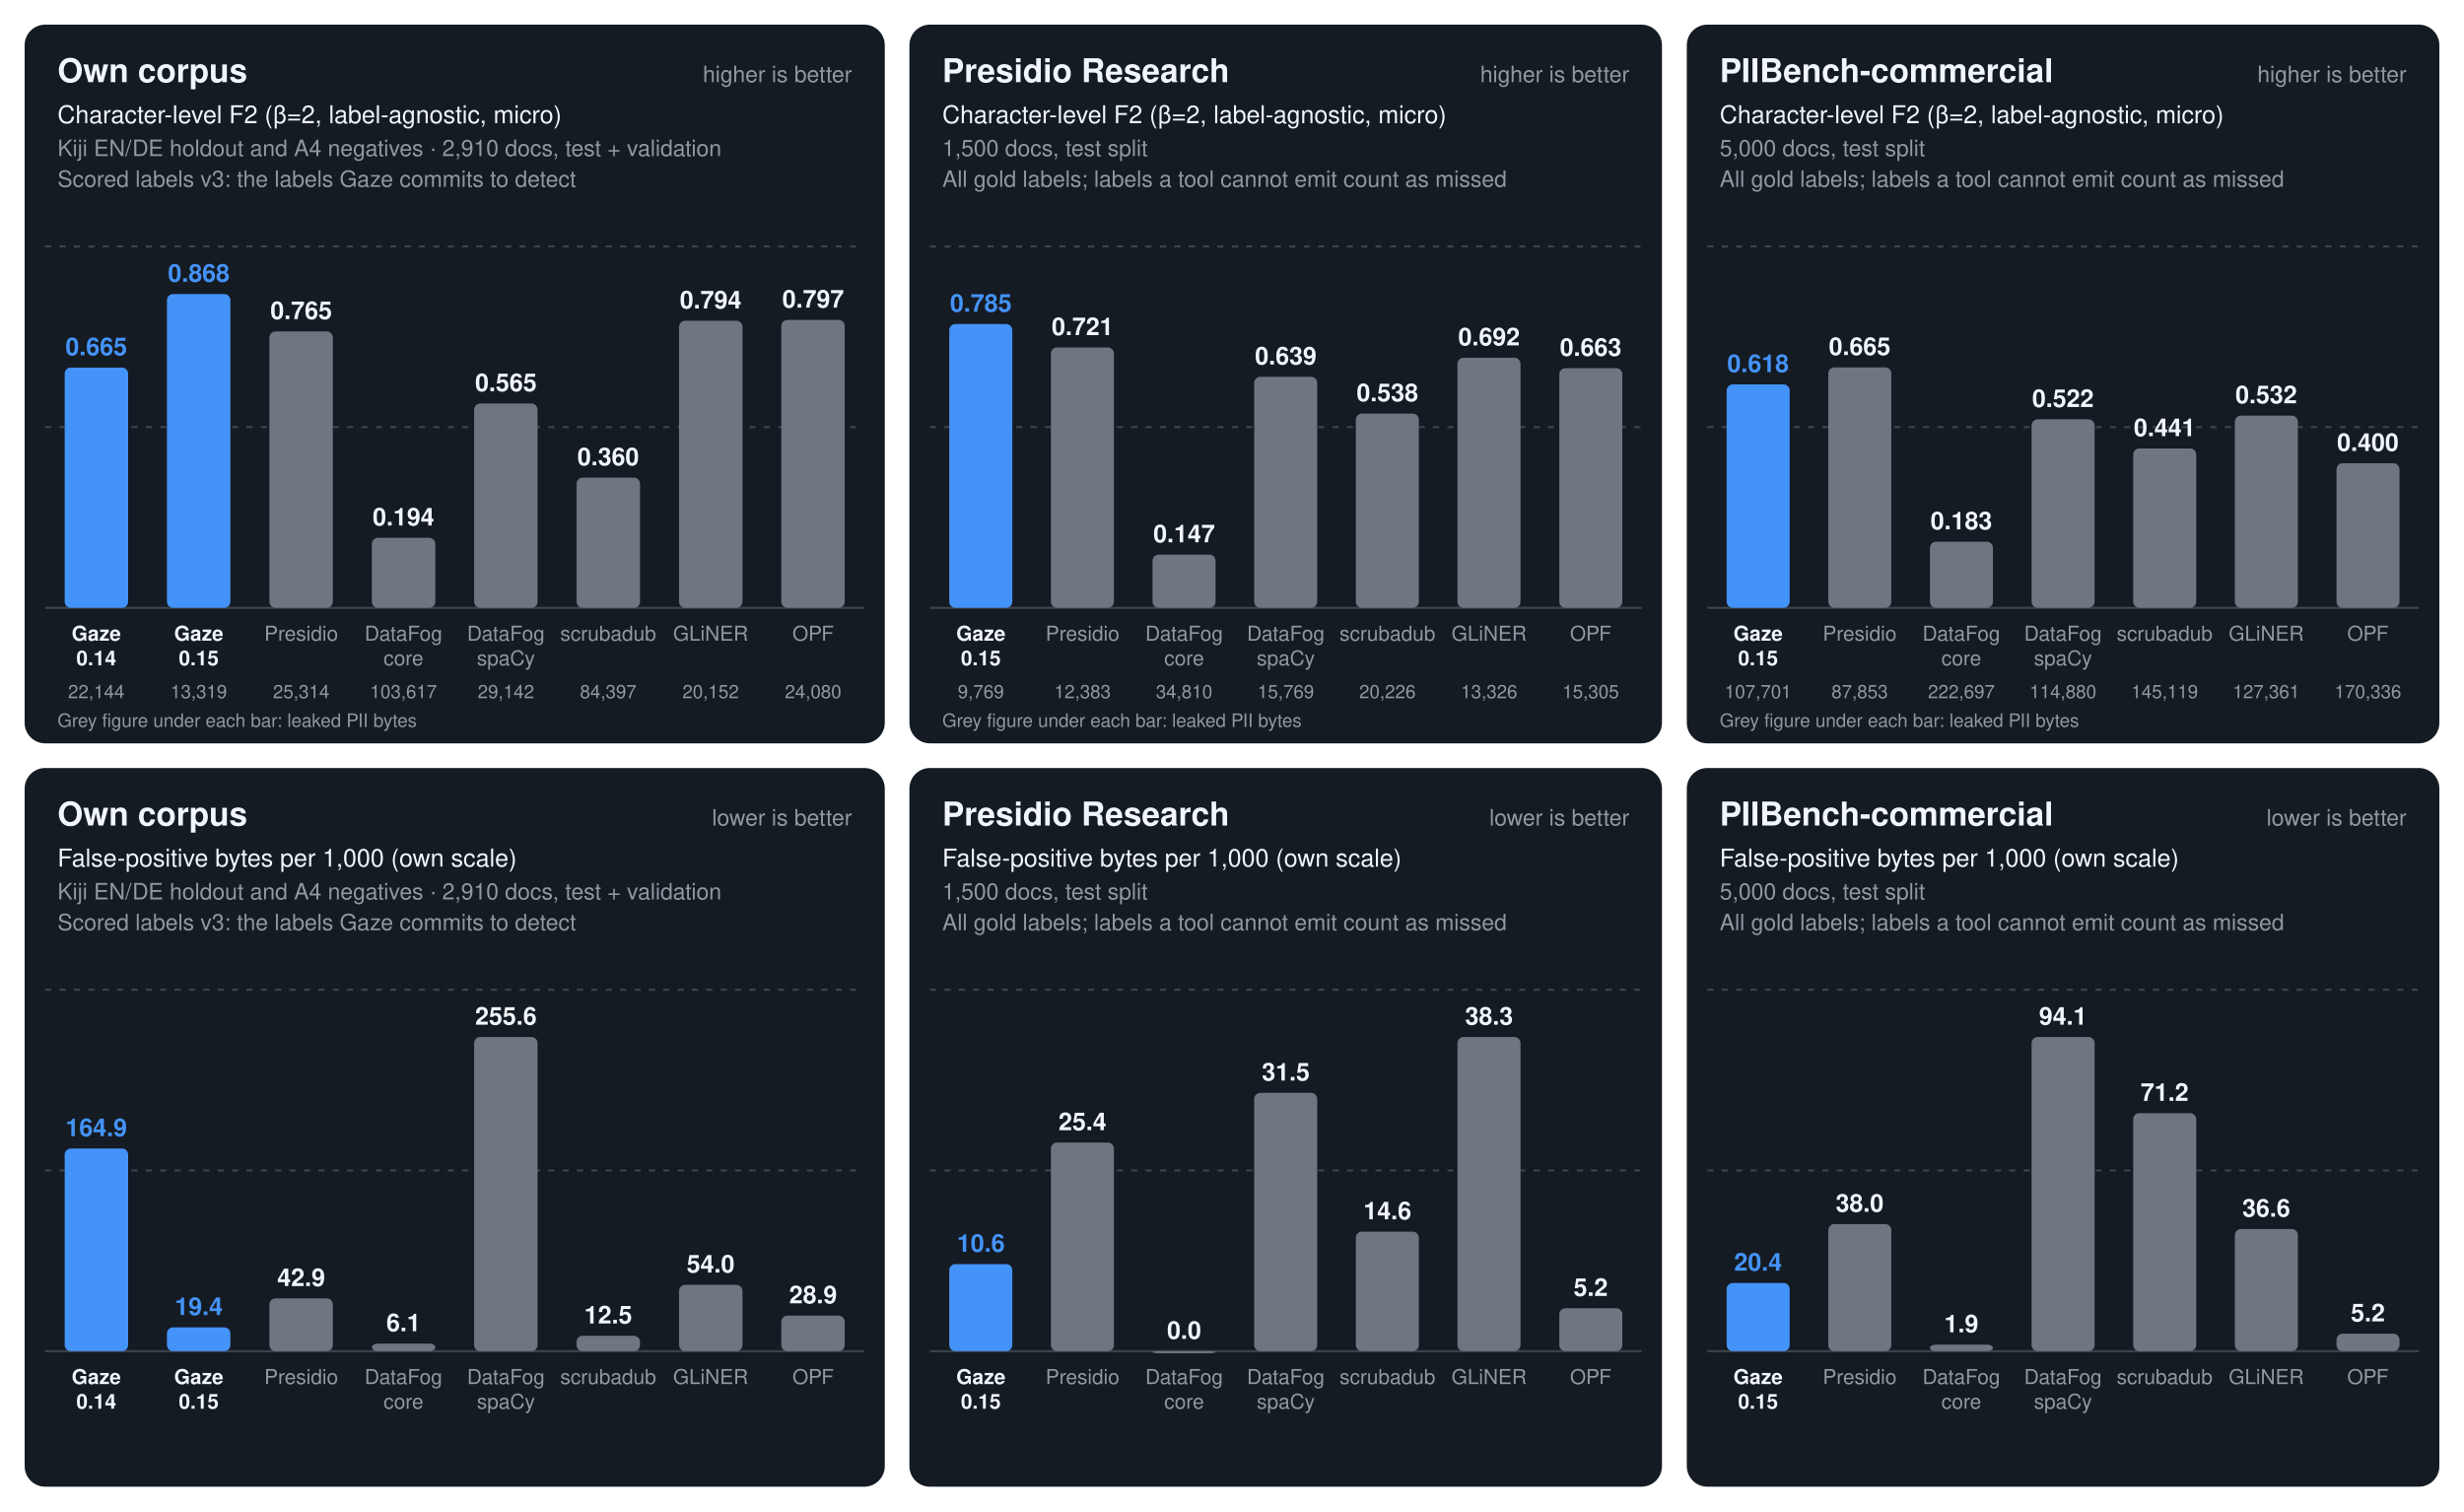
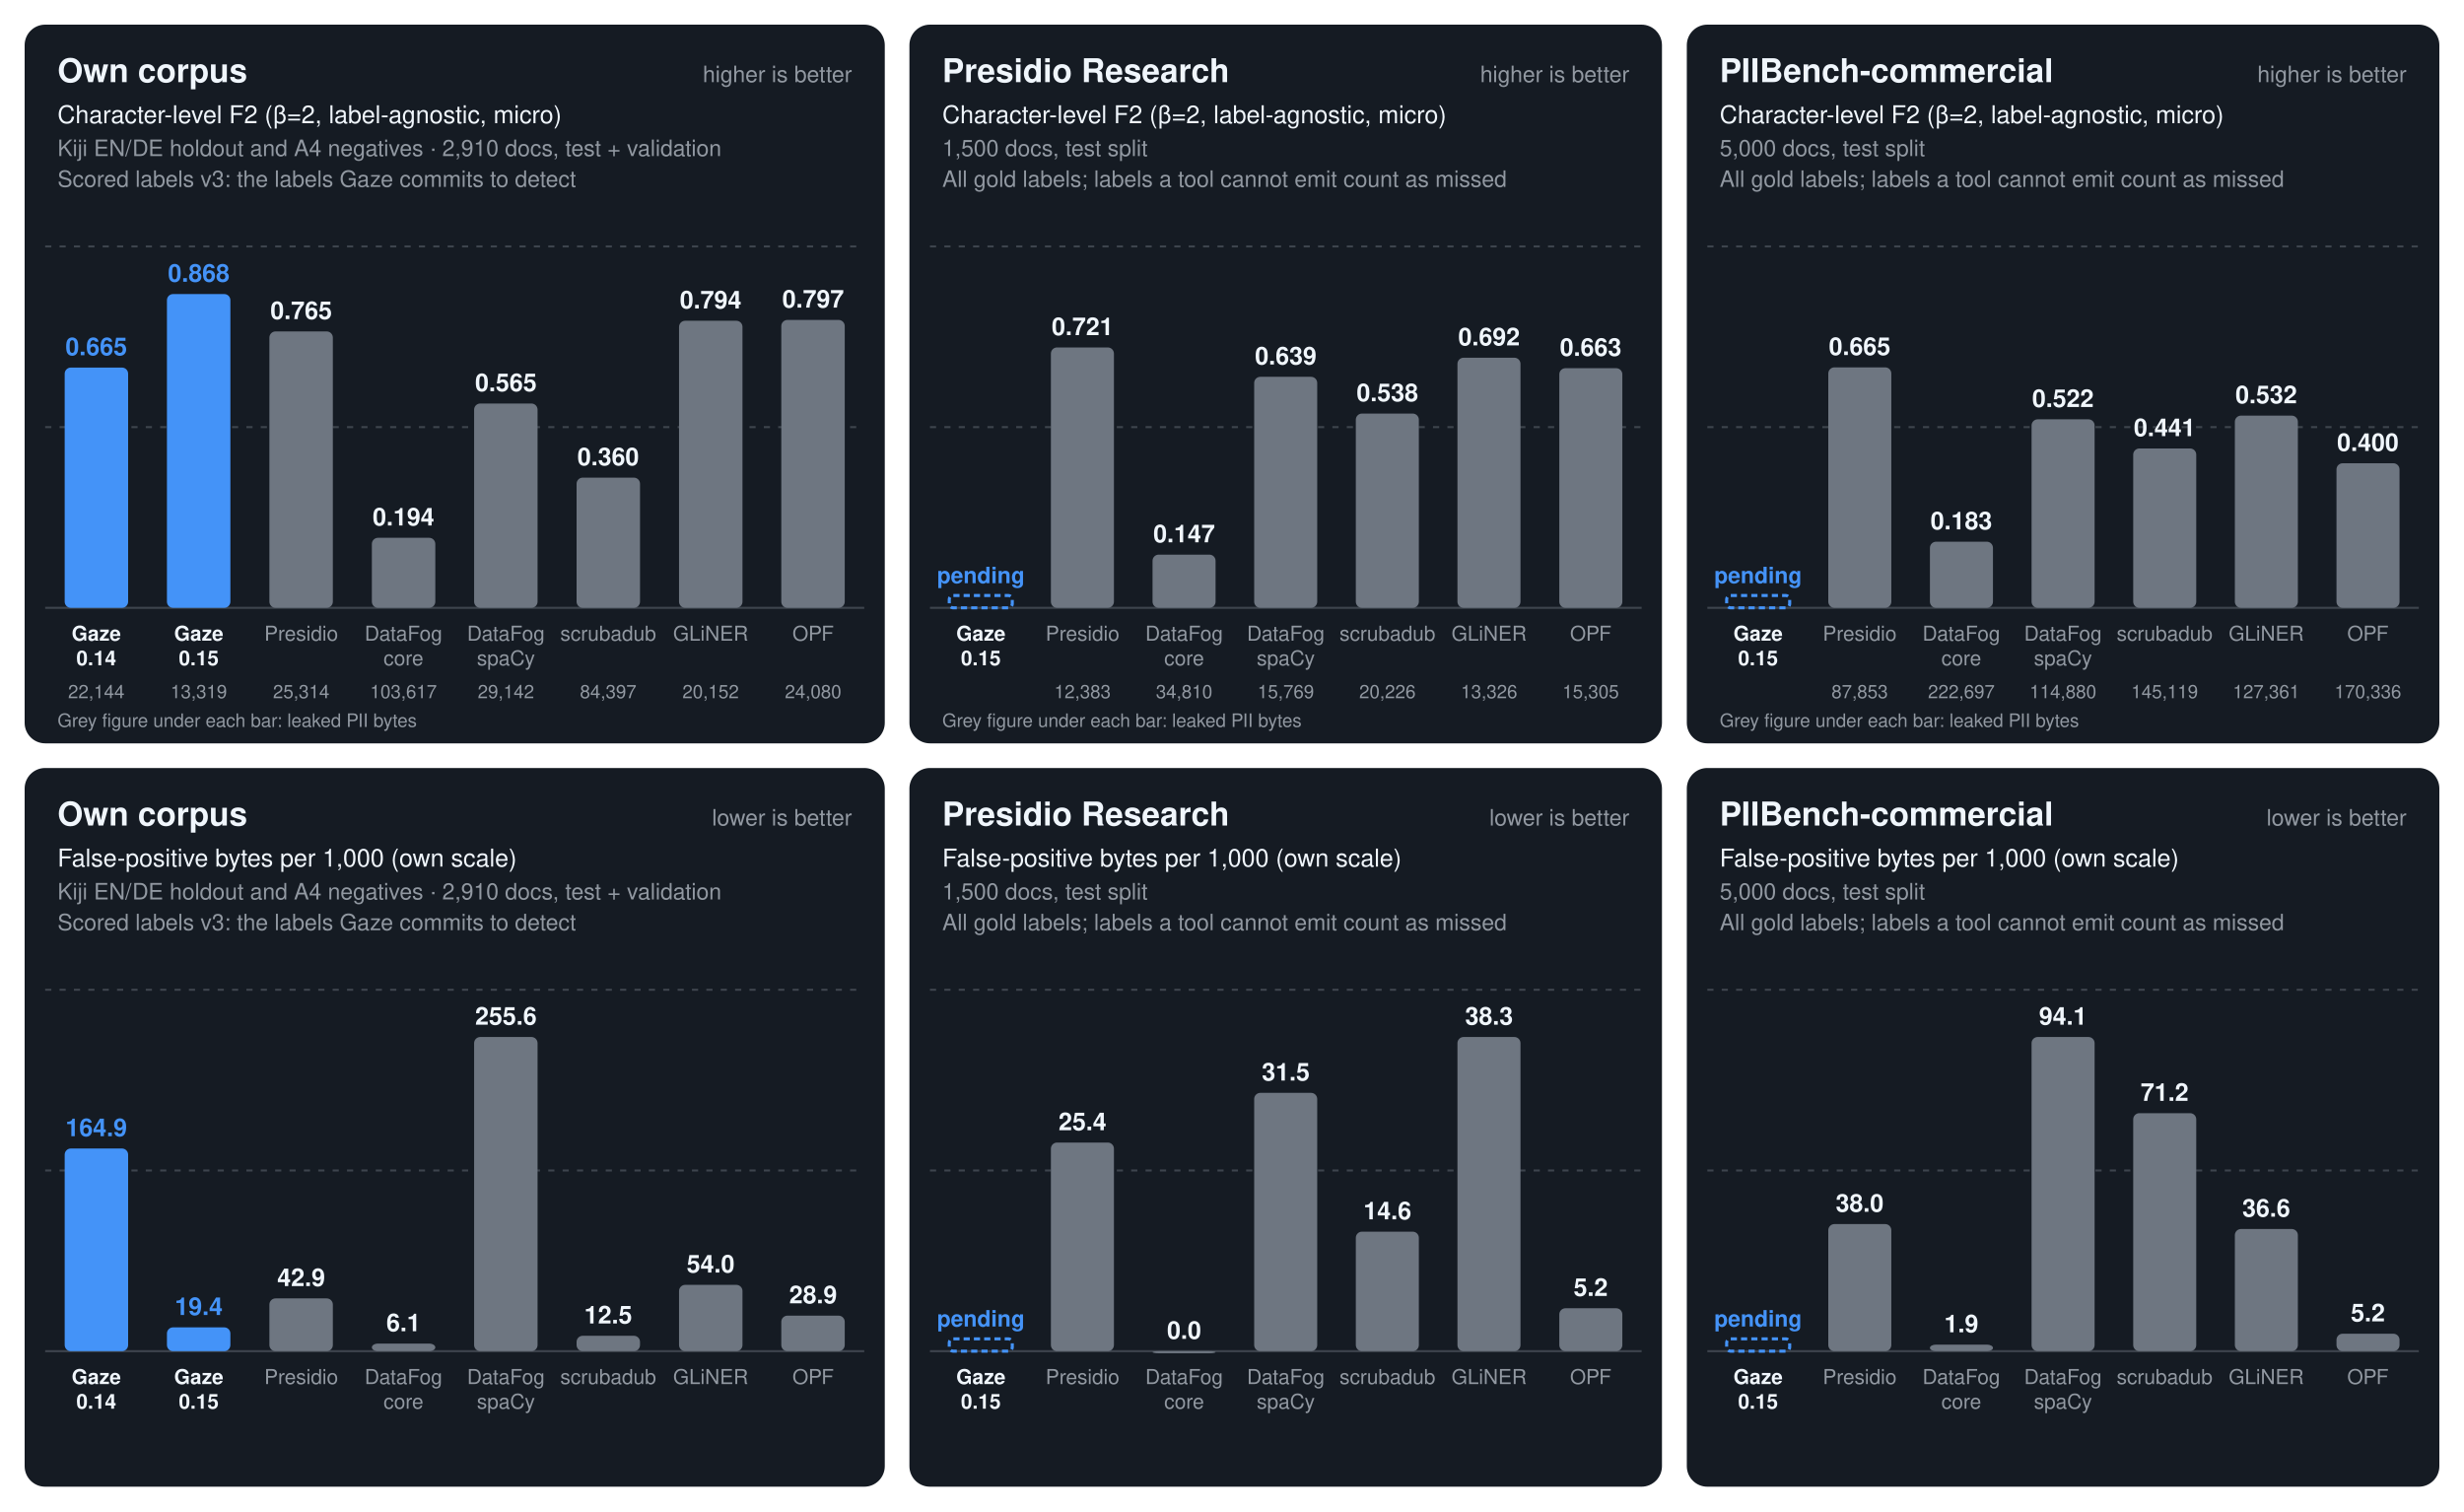
<svg xmlns="http://www.w3.org/2000/svg" viewBox="0 0 1200 736" width="1200" height="736" font-family="-apple-system,BlinkMacSystemFont,'Segoe UI',Helvetica,Arial,sans-serif" role="img" aria-label="Benchmark panels for own corpus, Presidio Research and PIIBench-commercial: character-level F2 (higher is better) with leaked PII bytes under each bar, and false-positive bytes per 1,000 bytes (lower is better), Gaze release against declared competitor configurations.">
  <rect x="12.0" y="12" width="418.9" height="350" rx="10" fill="#151b23" />
  <text x="28.0" y="40" font-size="16" font-weight="700" fill="#f0f6fc">Own corpus</text>
  <text x="414.9" y="40" font-size="11" text-anchor="end" fill="#9198a1">higher is better</text>
  <text x="28.0" y="60" font-size="12" fill="#f0f6fc">Character-level F2 (β=2, label-agnostic, micro)</text>
  <text x="28.0" y="76" font-size="11" fill="#9198a1">Kiji EN/DE holdout and A4 negatives · 2,910 docs, test + validation</text>
  <text x="28.0" y="91" font-size="11" fill="#9198a1">Scored labels v3: the labels Gaze commits to detect</text>
  <line x1="22.0" x2="420.9" y1="296.0" y2="296.0" stroke="#3d444d" stroke-width="1" />
  <line x1="22.0" x2="420.9" y1="208.0" y2="208.0" stroke="#3d444d" stroke-width="1" stroke-dasharray="3 4" />
  <line x1="22.0" x2="420.9" y1="120.0" y2="120.0" stroke="#3d444d" stroke-width="1" stroke-dasharray="3 4" />
  <rect x="31.5" y="179.0" width="30.9" height="117.0" rx="3" fill="#4493f8" />
  <text x="46.9" y="173.0" font-size="12" font-weight="700" text-anchor="middle" fill="#4493f8">0.665</text>
  <text x="46.9" y="312" font-size="10" font-weight="600" text-anchor="middle" fill="#f0f6fc">Gaze</text>
  <text x="46.9" y="324" font-size="10" font-weight="600" text-anchor="middle" fill="#f0f6fc">0.14</text>
  <text x="46.9" y="340.0" font-size="9" text-anchor="middle" fill="#9198a1">22,144</text>
  <rect x="81.3" y="143.2" width="30.9" height="152.8" rx="3" fill="#4493f8" />
  <text x="96.8" y="137.2" font-size="12" font-weight="700" text-anchor="middle" fill="#4493f8">0.868</text>
  <text x="96.8" y="312" font-size="10" font-weight="600" text-anchor="middle" fill="#f0f6fc">Gaze</text>
  <text x="96.8" y="324" font-size="10" font-weight="600" text-anchor="middle" fill="#f0f6fc">0.15</text>
  <text x="96.8" y="340.0" font-size="9" text-anchor="middle" fill="#9198a1">13,319</text>
  <rect x="131.2" y="161.4" width="30.9" height="134.6" rx="3" fill="#6e7681" />
  <text x="146.7" y="155.4" font-size="12" font-weight="700" text-anchor="middle" fill="#f0f6fc">0.765</text>
  <text x="146.7" y="312" font-size="10" font-weight="400" text-anchor="middle" fill="#9198a1" textLength="43.9" lengthAdjust="spacingAndGlyphs">Presidio</text>
  <text x="146.7" y="340.0" font-size="9" text-anchor="middle" fill="#9198a1">25,314</text>
  <rect x="181.1" y="261.9" width="30.9" height="34.1" rx="3" fill="#6e7681" />
  <text x="196.5" y="255.9" font-size="12" font-weight="700" text-anchor="middle" fill="#f0f6fc">0.194</text>
  <text x="196.5" y="312" font-size="10" font-weight="400" text-anchor="middle" fill="#9198a1">DataFog</text>
  <text x="196.5" y="324" font-size="10" font-weight="400" text-anchor="middle" fill="#9198a1">core</text>
  <text x="196.5" y="340.0" font-size="9" text-anchor="middle" fill="#9198a1">103,617</text>
  <rect x="230.9" y="196.5" width="30.9" height="99.5" rx="3" fill="#6e7681" />
  <text x="246.4" y="190.5" font-size="12" font-weight="700" text-anchor="middle" fill="#f0f6fc">0.565</text>
  <text x="246.4" y="312" font-size="10" font-weight="400" text-anchor="middle" fill="#9198a1">DataFog</text>
  <text x="246.4" y="324" font-size="10" font-weight="400" text-anchor="middle" fill="#9198a1">spaCy</text>
  <text x="246.4" y="340.0" font-size="9" text-anchor="middle" fill="#9198a1">29,142</text>
  <rect x="280.8" y="232.6" width="30.9" height="63.4" rx="3" fill="#6e7681" />
  <text x="296.2" y="226.6" font-size="12" font-weight="700" text-anchor="middle" fill="#f0f6fc">0.360</text>
  <text x="296.2" y="312" font-size="10" font-weight="400" text-anchor="middle" fill="#9198a1" textLength="43.9" lengthAdjust="spacingAndGlyphs">scrubadub</text>
  <text x="296.2" y="340.0" font-size="9" text-anchor="middle" fill="#9198a1">84,397</text>
  <rect x="330.7" y="156.2" width="30.9" height="139.8" rx="3" fill="#6e7681" />
  <text x="346.1" y="150.2" font-size="12" font-weight="700" text-anchor="middle" fill="#f0f6fc">0.794</text>
  <text x="346.1" y="312" font-size="10" font-weight="400" text-anchor="middle" fill="#9198a1">GLiNER</text>
  <text x="346.1" y="340.0" font-size="9" text-anchor="middle" fill="#9198a1">20,152</text>
  <rect x="380.5" y="155.8" width="30.9" height="140.2" rx="3" fill="#6e7681" />
  <text x="396.0" y="149.8" font-size="12" font-weight="700" text-anchor="middle" fill="#f0f6fc">0.797</text>
  <text x="396.0" y="312" font-size="10" font-weight="400" text-anchor="middle" fill="#9198a1">OPF</text>
  <text x="396.0" y="340.0" font-size="9" text-anchor="middle" fill="#9198a1">24,080</text>
  <text x="28.0" y="354" font-size="9" fill="#9198a1">Grey figure under each bar: leaked PII bytes</text>
  <rect x="442.9" y="12" width="366.5" height="350" rx="10" fill="#151b23" />
  <text x="458.9" y="40" font-size="16" font-weight="700" fill="#f0f6fc">Presidio Research</text>
  <text x="793.5" y="40" font-size="11" text-anchor="end" fill="#9198a1">higher is better</text>
  <text x="458.9" y="60" font-size="12" fill="#f0f6fc">Character-level F2 (β=2, label-agnostic, micro)</text>
  <text x="458.9" y="76" font-size="11" fill="#9198a1">1,500 docs, test split</text>
  <text x="458.9" y="91" font-size="11" fill="#9198a1">All gold labels; labels a tool cannot emit count as missed</text>
  <line x1="452.9" x2="799.5" y1="296.0" y2="296.0" stroke="#3d444d" stroke-width="1" />
  <line x1="452.9" x2="799.5" y1="208.0" y2="208.0" stroke="#3d444d" stroke-width="1" stroke-dasharray="3 4" />
  <line x1="452.9" x2="799.5" y1="120.0" y2="120.0" stroke="#3d444d" stroke-width="1" stroke-dasharray="3 4" />
-   <rect x="462.3" y="157.8" width="30.7" height="138.2" rx="3" fill="#4493f8" />
-   <text x="477.7" y="151.8" font-size="12" font-weight="700" text-anchor="middle" fill="#4493f8">0.785</text>
+   <rect x="462.3" y="290.0" width="30.7" height="6" rx="2" fill="none" stroke="#4493f8" stroke-width="1.5" stroke-dasharray="3 2" />
+   <text x="477.7" y="284.0" font-size="11" font-weight="700" text-anchor="middle" fill="#4493f8">pending</text>
  <text x="477.7" y="312" font-size="10" font-weight="600" text-anchor="middle" fill="#f0f6fc">Gaze</text>
  <text x="477.7" y="324" font-size="10" font-weight="600" text-anchor="middle" fill="#f0f6fc">0.15</text>
-   <text x="477.7" y="340.0" font-size="9" text-anchor="middle" fill="#9198a1">9,769</text>
  <rect x="511.8" y="169.2" width="30.7" height="126.8" rx="3" fill="#6e7681" />
  <text x="527.2" y="163.2" font-size="12" font-weight="700" text-anchor="middle" fill="#f0f6fc">0.721</text>
  <text x="527.2" y="312" font-size="10" font-weight="400" text-anchor="middle" fill="#9198a1" textLength="43.5" lengthAdjust="spacingAndGlyphs">Presidio</text>
  <text x="527.2" y="340.0" font-size="9" text-anchor="middle" fill="#9198a1">12,383</text>
  <rect x="561.3" y="270.1" width="30.7" height="25.9" rx="3" fill="#6e7681" />
  <text x="576.7" y="264.1" font-size="12" font-weight="700" text-anchor="middle" fill="#f0f6fc">0.147</text>
  <text x="576.7" y="312" font-size="10" font-weight="400" text-anchor="middle" fill="#9198a1">DataFog</text>
  <text x="576.7" y="324" font-size="10" font-weight="400" text-anchor="middle" fill="#9198a1">core</text>
  <text x="576.7" y="340.0" font-size="9" text-anchor="middle" fill="#9198a1">34,810</text>
  <rect x="610.8" y="183.5" width="30.7" height="112.5" rx="3" fill="#6e7681" />
  <text x="626.2" y="177.5" font-size="12" font-weight="700" text-anchor="middle" fill="#f0f6fc">0.639</text>
  <text x="626.2" y="312" font-size="10" font-weight="400" text-anchor="middle" fill="#9198a1">DataFog</text>
  <text x="626.2" y="324" font-size="10" font-weight="400" text-anchor="middle" fill="#9198a1">spaCy</text>
  <text x="626.2" y="340.0" font-size="9" text-anchor="middle" fill="#9198a1">15,769</text>
  <rect x="660.3" y="201.4" width="30.7" height="94.6" rx="3" fill="#6e7681" />
  <text x="675.7" y="195.4" font-size="12" font-weight="700" text-anchor="middle" fill="#f0f6fc">0.538</text>
  <text x="675.7" y="312" font-size="10" font-weight="400" text-anchor="middle" fill="#9198a1" textLength="43.5" lengthAdjust="spacingAndGlyphs">scrubadub</text>
  <text x="675.7" y="340.0" font-size="9" text-anchor="middle" fill="#9198a1">20,226</text>
  <rect x="709.8" y="174.2" width="30.7" height="121.8" rx="3" fill="#6e7681" />
  <text x="725.2" y="168.2" font-size="12" font-weight="700" text-anchor="middle" fill="#f0f6fc">0.692</text>
  <text x="725.2" y="312" font-size="10" font-weight="400" text-anchor="middle" fill="#9198a1">GLiNER</text>
  <text x="725.2" y="340.0" font-size="9" text-anchor="middle" fill="#9198a1">13,326</text>
  <rect x="759.4" y="179.3" width="30.7" height="116.7" rx="3" fill="#6e7681" />
  <text x="774.7" y="173.3" font-size="12" font-weight="700" text-anchor="middle" fill="#f0f6fc">0.663</text>
  <text x="774.7" y="312" font-size="10" font-weight="400" text-anchor="middle" fill="#9198a1">OPF</text>
  <text x="774.7" y="340.0" font-size="9" text-anchor="middle" fill="#9198a1">15,305</text>
  <text x="458.9" y="354" font-size="9" fill="#9198a1">Grey figure under each bar: leaked PII bytes</text>
  <rect x="821.5" y="12" width="366.5" height="350" rx="10" fill="#151b23" />
  <text x="837.5" y="40" font-size="16" font-weight="700" fill="#f0f6fc">PIIBench-commercial</text>
  <text x="1172.0" y="40" font-size="11" text-anchor="end" fill="#9198a1">higher is better</text>
  <text x="837.5" y="60" font-size="12" fill="#f0f6fc">Character-level F2 (β=2, label-agnostic, micro)</text>
  <text x="837.5" y="76" font-size="11" fill="#9198a1">5,000 docs, test split</text>
  <text x="837.5" y="91" font-size="11" fill="#9198a1">All gold labels; labels a tool cannot emit count as missed</text>
  <line x1="831.5" x2="1178.0" y1="296.0" y2="296.0" stroke="#3d444d" stroke-width="1" />
  <line x1="831.5" x2="1178.0" y1="208.0" y2="208.0" stroke="#3d444d" stroke-width="1" stroke-dasharray="3 4" />
  <line x1="831.5" x2="1178.0" y1="120.0" y2="120.0" stroke="#3d444d" stroke-width="1" stroke-dasharray="3 4" />
-   <rect x="840.9" y="187.2" width="30.7" height="108.8" rx="3" fill="#4493f8" />
-   <text x="856.2" y="181.2" font-size="12" font-weight="700" text-anchor="middle" fill="#4493f8">0.618</text>
+   <rect x="840.9" y="290.0" width="30.7" height="6" rx="2" fill="none" stroke="#4493f8" stroke-width="1.5" stroke-dasharray="3 2" />
+   <text x="856.2" y="284.0" font-size="11" font-weight="700" text-anchor="middle" fill="#4493f8">pending</text>
  <text x="856.2" y="312" font-size="10" font-weight="600" text-anchor="middle" fill="#f0f6fc">Gaze</text>
  <text x="856.2" y="324" font-size="10" font-weight="600" text-anchor="middle" fill="#f0f6fc">0.15</text>
-   <text x="856.2" y="340.0" font-size="9" text-anchor="middle" fill="#9198a1">107,701</text>
  <rect x="890.4" y="178.9" width="30.7" height="117.1" rx="3" fill="#6e7681" />
  <text x="905.7" y="172.9" font-size="12" font-weight="700" text-anchor="middle" fill="#f0f6fc">0.665</text>
  <text x="905.7" y="312" font-size="10" font-weight="400" text-anchor="middle" fill="#9198a1" textLength="43.5" lengthAdjust="spacingAndGlyphs">Presidio</text>
  <text x="905.7" y="340.0" font-size="9" text-anchor="middle" fill="#9198a1">87,853</text>
  <rect x="939.9" y="263.8" width="30.7" height="32.2" rx="3" fill="#6e7681" />
  <text x="955.2" y="257.8" font-size="12" font-weight="700" text-anchor="middle" fill="#f0f6fc">0.183</text>
  <text x="955.2" y="312" font-size="10" font-weight="400" text-anchor="middle" fill="#9198a1">DataFog</text>
  <text x="955.2" y="324" font-size="10" font-weight="400" text-anchor="middle" fill="#9198a1">core</text>
  <text x="955.2" y="340.0" font-size="9" text-anchor="middle" fill="#9198a1">222,697</text>
  <rect x="989.4" y="204.2" width="30.7" height="91.8" rx="3" fill="#6e7681" />
  <text x="1004.7" y="198.2" font-size="12" font-weight="700" text-anchor="middle" fill="#f0f6fc">0.522</text>
  <text x="1004.7" y="312" font-size="10" font-weight="400" text-anchor="middle" fill="#9198a1">DataFog</text>
  <text x="1004.7" y="324" font-size="10" font-weight="400" text-anchor="middle" fill="#9198a1">spaCy</text>
  <text x="1004.7" y="340.0" font-size="9" text-anchor="middle" fill="#9198a1">114,880</text>
  <rect x="1038.9" y="218.4" width="30.7" height="77.6" rx="3" fill="#6e7681" />
  <text x="1054.2" y="212.4" font-size="12" font-weight="700" text-anchor="middle" fill="#f0f6fc">0.441</text>
  <text x="1054.2" y="312" font-size="10" font-weight="400" text-anchor="middle" fill="#9198a1" textLength="43.5" lengthAdjust="spacingAndGlyphs">scrubadub</text>
  <text x="1054.2" y="340.0" font-size="9" text-anchor="middle" fill="#9198a1">145,119</text>
  <rect x="1088.4" y="202.4" width="30.7" height="93.6" rx="3" fill="#6e7681" />
  <text x="1103.7" y="196.4" font-size="12" font-weight="700" text-anchor="middle" fill="#f0f6fc">0.532</text>
  <text x="1103.7" y="312" font-size="10" font-weight="400" text-anchor="middle" fill="#9198a1">GLiNER</text>
  <text x="1103.7" y="340.0" font-size="9" text-anchor="middle" fill="#9198a1">127,361</text>
  <rect x="1137.9" y="225.6" width="30.7" height="70.4" rx="3" fill="#6e7681" />
  <text x="1153.2" y="219.6" font-size="12" font-weight="700" text-anchor="middle" fill="#f0f6fc">0.400</text>
  <text x="1153.2" y="312" font-size="10" font-weight="400" text-anchor="middle" fill="#9198a1">OPF</text>
  <text x="1153.2" y="340.0" font-size="9" text-anchor="middle" fill="#9198a1">170,336</text>
  <text x="837.5" y="354" font-size="9" fill="#9198a1">Grey figure under each bar: leaked PII bytes</text>
  <rect x="12.0" y="374" width="418.9" height="350" rx="10" fill="#151b23" />
  <text x="28.0" y="402" font-size="16" font-weight="700" fill="#f0f6fc">Own corpus</text>
  <text x="414.9" y="402" font-size="11" text-anchor="end" fill="#9198a1">lower is better</text>
  <text x="28.0" y="422" font-size="12" fill="#f0f6fc">False-positive bytes per 1,000 (own scale)</text>
  <text x="28.0" y="438" font-size="11" fill="#9198a1">Kiji EN/DE holdout and A4 negatives · 2,910 docs, test + validation</text>
  <text x="28.0" y="453" font-size="11" fill="#9198a1">Scored labels v3: the labels Gaze commits to detect</text>
  <line x1="22.0" x2="420.9" y1="658.0" y2="658.0" stroke="#3d444d" stroke-width="1" />
  <line x1="22.0" x2="420.9" y1="570.0" y2="570.0" stroke="#3d444d" stroke-width="1" stroke-dasharray="3 4" />
  <line x1="22.0" x2="420.9" y1="482.0" y2="482.0" stroke="#3d444d" stroke-width="1" stroke-dasharray="3 4" />
  <rect x="31.5" y="559.3" width="30.9" height="98.7" rx="3" fill="#4493f8" />
  <text x="46.9" y="553.3" font-size="12" font-weight="700" text-anchor="middle" fill="#4493f8">164.9</text>
  <text x="46.9" y="674" font-size="10" font-weight="600" text-anchor="middle" fill="#f0f6fc">Gaze</text>
  <text x="46.9" y="686" font-size="10" font-weight="600" text-anchor="middle" fill="#f0f6fc">0.14</text>
  <rect x="81.3" y="646.4" width="30.9" height="11.6" rx="3" fill="#4493f8" />
  <text x="96.8" y="640.4" font-size="12" font-weight="700" text-anchor="middle" fill="#4493f8">19.4</text>
  <text x="96.8" y="674" font-size="10" font-weight="600" text-anchor="middle" fill="#f0f6fc">Gaze</text>
  <text x="96.8" y="686" font-size="10" font-weight="600" text-anchor="middle" fill="#f0f6fc">0.15</text>
  <rect x="131.2" y="632.3" width="30.9" height="25.7" rx="3" fill="#6e7681" />
  <text x="146.7" y="626.3" font-size="12" font-weight="700" text-anchor="middle" fill="#f0f6fc">42.9</text>
  <text x="146.7" y="674" font-size="10" font-weight="400" text-anchor="middle" fill="#9198a1" textLength="43.9" lengthAdjust="spacingAndGlyphs">Presidio</text>
  <rect x="181.1" y="654.3" width="30.9" height="3.7" rx="3" fill="#6e7681" />
  <text x="196.5" y="648.3" font-size="12" font-weight="700" text-anchor="middle" fill="#f0f6fc">6.1</text>
  <text x="196.5" y="674" font-size="10" font-weight="400" text-anchor="middle" fill="#9198a1">DataFog</text>
  <text x="196.5" y="686" font-size="10" font-weight="400" text-anchor="middle" fill="#9198a1">core</text>
  <rect x="230.9" y="505.0" width="30.9" height="153.0" rx="3" fill="#6e7681" />
  <text x="246.4" y="499.0" font-size="12" font-weight="700" text-anchor="middle" fill="#f0f6fc">255.6</text>
  <text x="246.4" y="674" font-size="10" font-weight="400" text-anchor="middle" fill="#9198a1">DataFog</text>
  <text x="246.4" y="686" font-size="10" font-weight="400" text-anchor="middle" fill="#9198a1">spaCy</text>
  <rect x="280.8" y="650.5" width="30.9" height="7.5" rx="3" fill="#6e7681" />
  <text x="296.2" y="644.5" font-size="12" font-weight="700" text-anchor="middle" fill="#f0f6fc">12.5</text>
  <text x="296.2" y="674" font-size="10" font-weight="400" text-anchor="middle" fill="#9198a1" textLength="43.9" lengthAdjust="spacingAndGlyphs">scrubadub</text>
  <rect x="330.7" y="625.7" width="30.9" height="32.3" rx="3" fill="#6e7681" />
  <text x="346.1" y="619.7" font-size="12" font-weight="700" text-anchor="middle" fill="#f0f6fc">54.0</text>
  <text x="346.1" y="674" font-size="10" font-weight="400" text-anchor="middle" fill="#9198a1">GLiNER</text>
  <rect x="380.5" y="640.7" width="30.9" height="17.3" rx="3" fill="#6e7681" />
  <text x="396.0" y="634.7" font-size="12" font-weight="700" text-anchor="middle" fill="#f0f6fc">28.9</text>
  <text x="396.0" y="674" font-size="10" font-weight="400" text-anchor="middle" fill="#9198a1">OPF</text>
  <rect x="442.9" y="374" width="366.5" height="350" rx="10" fill="#151b23" />
  <text x="458.9" y="402" font-size="16" font-weight="700" fill="#f0f6fc">Presidio Research</text>
  <text x="793.5" y="402" font-size="11" text-anchor="end" fill="#9198a1">lower is better</text>
  <text x="458.9" y="422" font-size="12" fill="#f0f6fc">False-positive bytes per 1,000 (own scale)</text>
  <text x="458.9" y="438" font-size="11" fill="#9198a1">1,500 docs, test split</text>
  <text x="458.9" y="453" font-size="11" fill="#9198a1">All gold labels; labels a tool cannot emit count as missed</text>
  <line x1="452.9" x2="799.5" y1="658.0" y2="658.0" stroke="#3d444d" stroke-width="1" />
  <line x1="452.9" x2="799.5" y1="570.0" y2="570.0" stroke="#3d444d" stroke-width="1" stroke-dasharray="3 4" />
  <line x1="452.9" x2="799.5" y1="482.0" y2="482.0" stroke="#3d444d" stroke-width="1" stroke-dasharray="3 4" />
-   <rect x="462.3" y="615.6" width="30.7" height="42.4" rx="3" fill="#4493f8" />
-   <text x="477.7" y="609.6" font-size="12" font-weight="700" text-anchor="middle" fill="#4493f8">10.6</text>
+   <rect x="462.3" y="652.0" width="30.7" height="6" rx="2" fill="none" stroke="#4493f8" stroke-width="1.5" stroke-dasharray="3 2" />
+   <text x="477.7" y="646.0" font-size="11" font-weight="700" text-anchor="middle" fill="#4493f8">pending</text>
  <text x="477.7" y="674" font-size="10" font-weight="600" text-anchor="middle" fill="#f0f6fc">Gaze</text>
  <text x="477.7" y="686" font-size="10" font-weight="600" text-anchor="middle" fill="#f0f6fc">0.15</text>
  <rect x="511.8" y="556.4" width="30.7" height="101.6" rx="3" fill="#6e7681" />
  <text x="527.2" y="550.4" font-size="12" font-weight="700" text-anchor="middle" fill="#f0f6fc">25.4</text>
  <text x="527.2" y="674" font-size="10" font-weight="400" text-anchor="middle" fill="#9198a1" textLength="43.5" lengthAdjust="spacingAndGlyphs">Presidio</text>
  <rect x="561.3" y="658.0" width="30.7" height="1.0" rx="3" fill="#6e7681" />
  <text x="576.7" y="652.0" font-size="12" font-weight="700" text-anchor="middle" fill="#f0f6fc">0.0</text>
  <text x="576.7" y="674" font-size="10" font-weight="400" text-anchor="middle" fill="#9198a1">DataFog</text>
  <text x="576.7" y="686" font-size="10" font-weight="400" text-anchor="middle" fill="#9198a1">core</text>
  <rect x="610.8" y="532.2" width="30.7" height="125.8" rx="3" fill="#6e7681" />
  <text x="626.2" y="526.2" font-size="12" font-weight="700" text-anchor="middle" fill="#f0f6fc">31.5</text>
  <text x="626.2" y="674" font-size="10" font-weight="400" text-anchor="middle" fill="#9198a1">DataFog</text>
  <text x="626.2" y="686" font-size="10" font-weight="400" text-anchor="middle" fill="#9198a1">spaCy</text>
  <rect x="660.3" y="599.8" width="30.7" height="58.2" rx="3" fill="#6e7681" />
  <text x="675.7" y="593.8" font-size="12" font-weight="700" text-anchor="middle" fill="#f0f6fc">14.6</text>
  <text x="675.7" y="674" font-size="10" font-weight="400" text-anchor="middle" fill="#9198a1" textLength="43.5" lengthAdjust="spacingAndGlyphs">scrubadub</text>
  <rect x="709.8" y="505.0" width="30.7" height="153.0" rx="3" fill="#6e7681" />
  <text x="725.2" y="499.0" font-size="12" font-weight="700" text-anchor="middle" fill="#f0f6fc">38.3</text>
  <text x="725.2" y="674" font-size="10" font-weight="400" text-anchor="middle" fill="#9198a1">GLiNER</text>
  <rect x="759.4" y="637.1" width="30.7" height="20.9" rx="3" fill="#6e7681" />
  <text x="774.7" y="631.1" font-size="12" font-weight="700" text-anchor="middle" fill="#f0f6fc">5.2</text>
  <text x="774.7" y="674" font-size="10" font-weight="400" text-anchor="middle" fill="#9198a1">OPF</text>
  <rect x="821.5" y="374" width="366.5" height="350" rx="10" fill="#151b23" />
  <text x="837.5" y="402" font-size="16" font-weight="700" fill="#f0f6fc">PIIBench-commercial</text>
  <text x="1172.0" y="402" font-size="11" text-anchor="end" fill="#9198a1">lower is better</text>
  <text x="837.5" y="422" font-size="12" fill="#f0f6fc">False-positive bytes per 1,000 (own scale)</text>
  <text x="837.5" y="438" font-size="11" fill="#9198a1">5,000 docs, test split</text>
  <text x="837.5" y="453" font-size="11" fill="#9198a1">All gold labels; labels a tool cannot emit count as missed</text>
  <line x1="831.5" x2="1178.0" y1="658.0" y2="658.0" stroke="#3d444d" stroke-width="1" />
  <line x1="831.5" x2="1178.0" y1="570.0" y2="570.0" stroke="#3d444d" stroke-width="1" stroke-dasharray="3 4" />
  <line x1="831.5" x2="1178.0" y1="482.0" y2="482.0" stroke="#3d444d" stroke-width="1" stroke-dasharray="3 4" />
-   <rect x="840.9" y="624.8" width="30.7" height="33.2" rx="3" fill="#4493f8" />
-   <text x="856.2" y="618.8" font-size="12" font-weight="700" text-anchor="middle" fill="#4493f8">20.4</text>
+   <rect x="840.9" y="652.0" width="30.7" height="6" rx="2" fill="none" stroke="#4493f8" stroke-width="1.5" stroke-dasharray="3 2" />
+   <text x="856.2" y="646.0" font-size="11" font-weight="700" text-anchor="middle" fill="#4493f8">pending</text>
  <text x="856.2" y="674" font-size="10" font-weight="600" text-anchor="middle" fill="#f0f6fc">Gaze</text>
  <text x="856.2" y="686" font-size="10" font-weight="600" text-anchor="middle" fill="#f0f6fc">0.15</text>
  <rect x="890.4" y="596.1" width="30.7" height="61.9" rx="3" fill="#6e7681" />
  <text x="905.7" y="590.1" font-size="12" font-weight="700" text-anchor="middle" fill="#f0f6fc">38.0</text>
  <text x="905.7" y="674" font-size="10" font-weight="400" text-anchor="middle" fill="#9198a1" textLength="43.5" lengthAdjust="spacingAndGlyphs">Presidio</text>
  <rect x="939.9" y="654.8" width="30.7" height="3.2" rx="3" fill="#6e7681" />
  <text x="955.2" y="648.8" font-size="12" font-weight="700" text-anchor="middle" fill="#f0f6fc">1.9</text>
  <text x="955.2" y="674" font-size="10" font-weight="400" text-anchor="middle" fill="#9198a1">DataFog</text>
  <text x="955.2" y="686" font-size="10" font-weight="400" text-anchor="middle" fill="#9198a1">core</text>
  <rect x="989.4" y="505.0" width="30.7" height="153.0" rx="3" fill="#6e7681" />
  <text x="1004.7" y="499.0" font-size="12" font-weight="700" text-anchor="middle" fill="#f0f6fc">94.1</text>
  <text x="1004.7" y="674" font-size="10" font-weight="400" text-anchor="middle" fill="#9198a1">DataFog</text>
  <text x="1004.7" y="686" font-size="10" font-weight="400" text-anchor="middle" fill="#9198a1">spaCy</text>
  <rect x="1038.9" y="542.1" width="30.7" height="115.9" rx="3" fill="#6e7681" />
  <text x="1054.2" y="536.1" font-size="12" font-weight="700" text-anchor="middle" fill="#f0f6fc">71.2</text>
  <text x="1054.2" y="674" font-size="10" font-weight="400" text-anchor="middle" fill="#9198a1" textLength="43.5" lengthAdjust="spacingAndGlyphs">scrubadub</text>
  <rect x="1088.4" y="598.5" width="30.7" height="59.5" rx="3" fill="#6e7681" />
  <text x="1103.7" y="592.5" font-size="12" font-weight="700" text-anchor="middle" fill="#f0f6fc">36.6</text>
  <text x="1103.7" y="674" font-size="10" font-weight="400" text-anchor="middle" fill="#9198a1">GLiNER</text>
  <rect x="1137.9" y="649.5" width="30.7" height="8.5" rx="3" fill="#6e7681" />
  <text x="1153.2" y="643.5" font-size="12" font-weight="700" text-anchor="middle" fill="#f0f6fc">5.2</text>
  <text x="1153.2" y="674" font-size="10" font-weight="400" text-anchor="middle" fill="#9198a1">OPF</text>
</svg>
